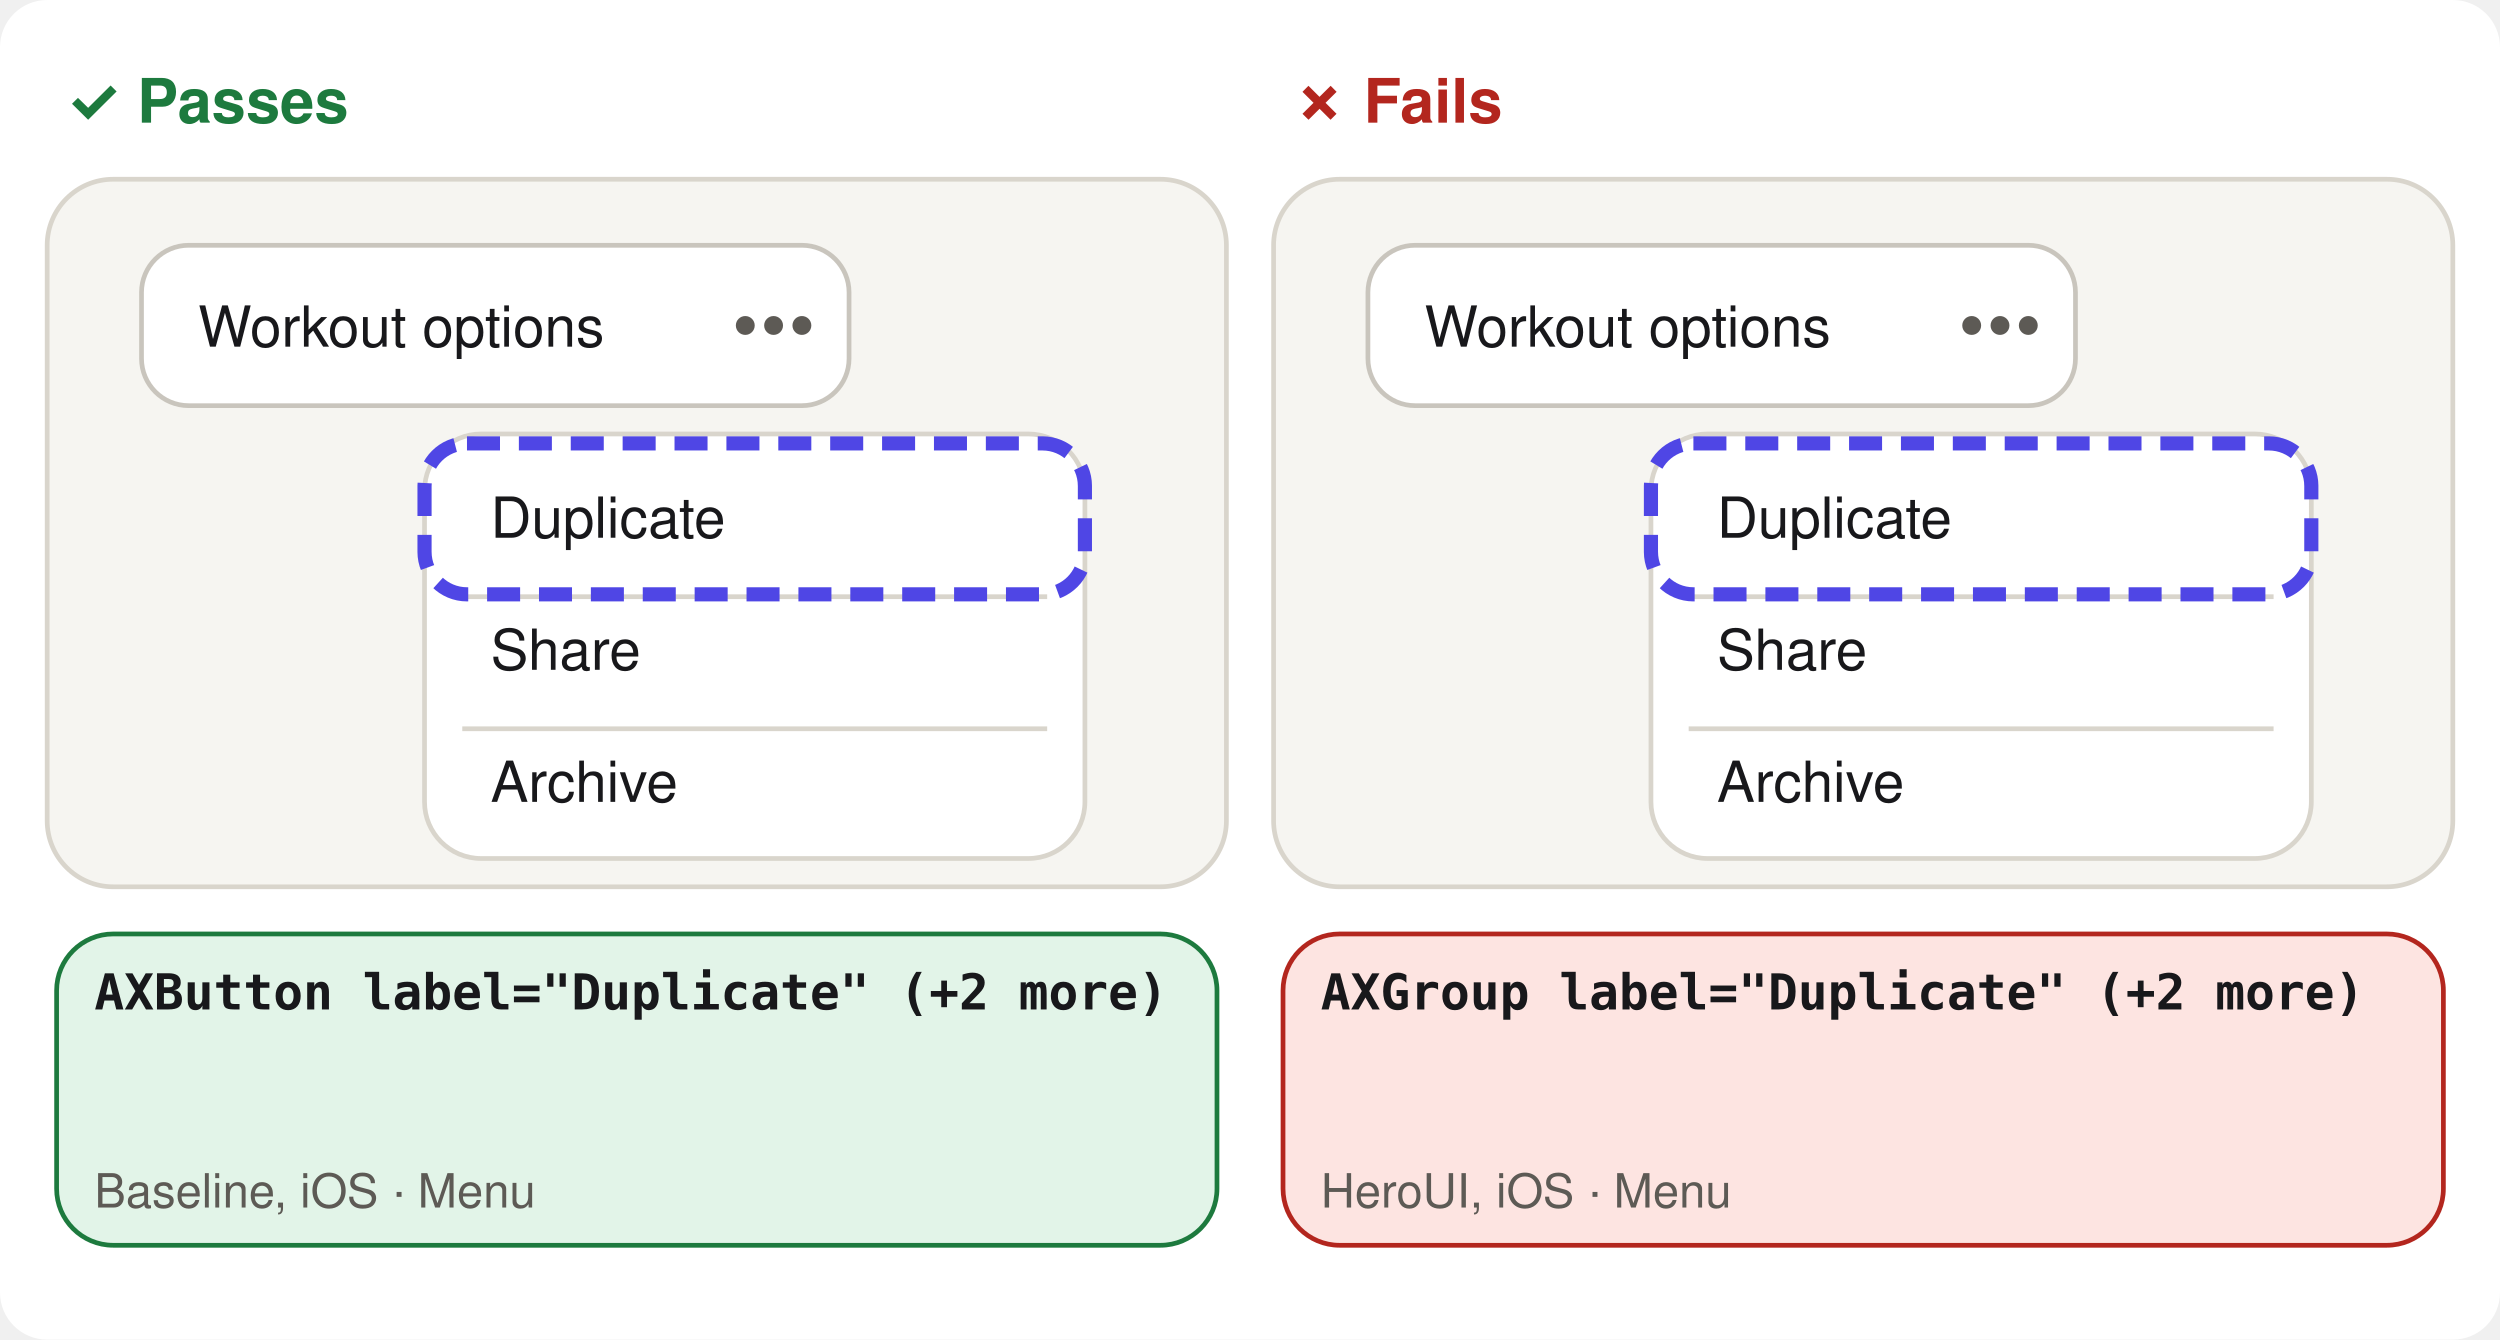
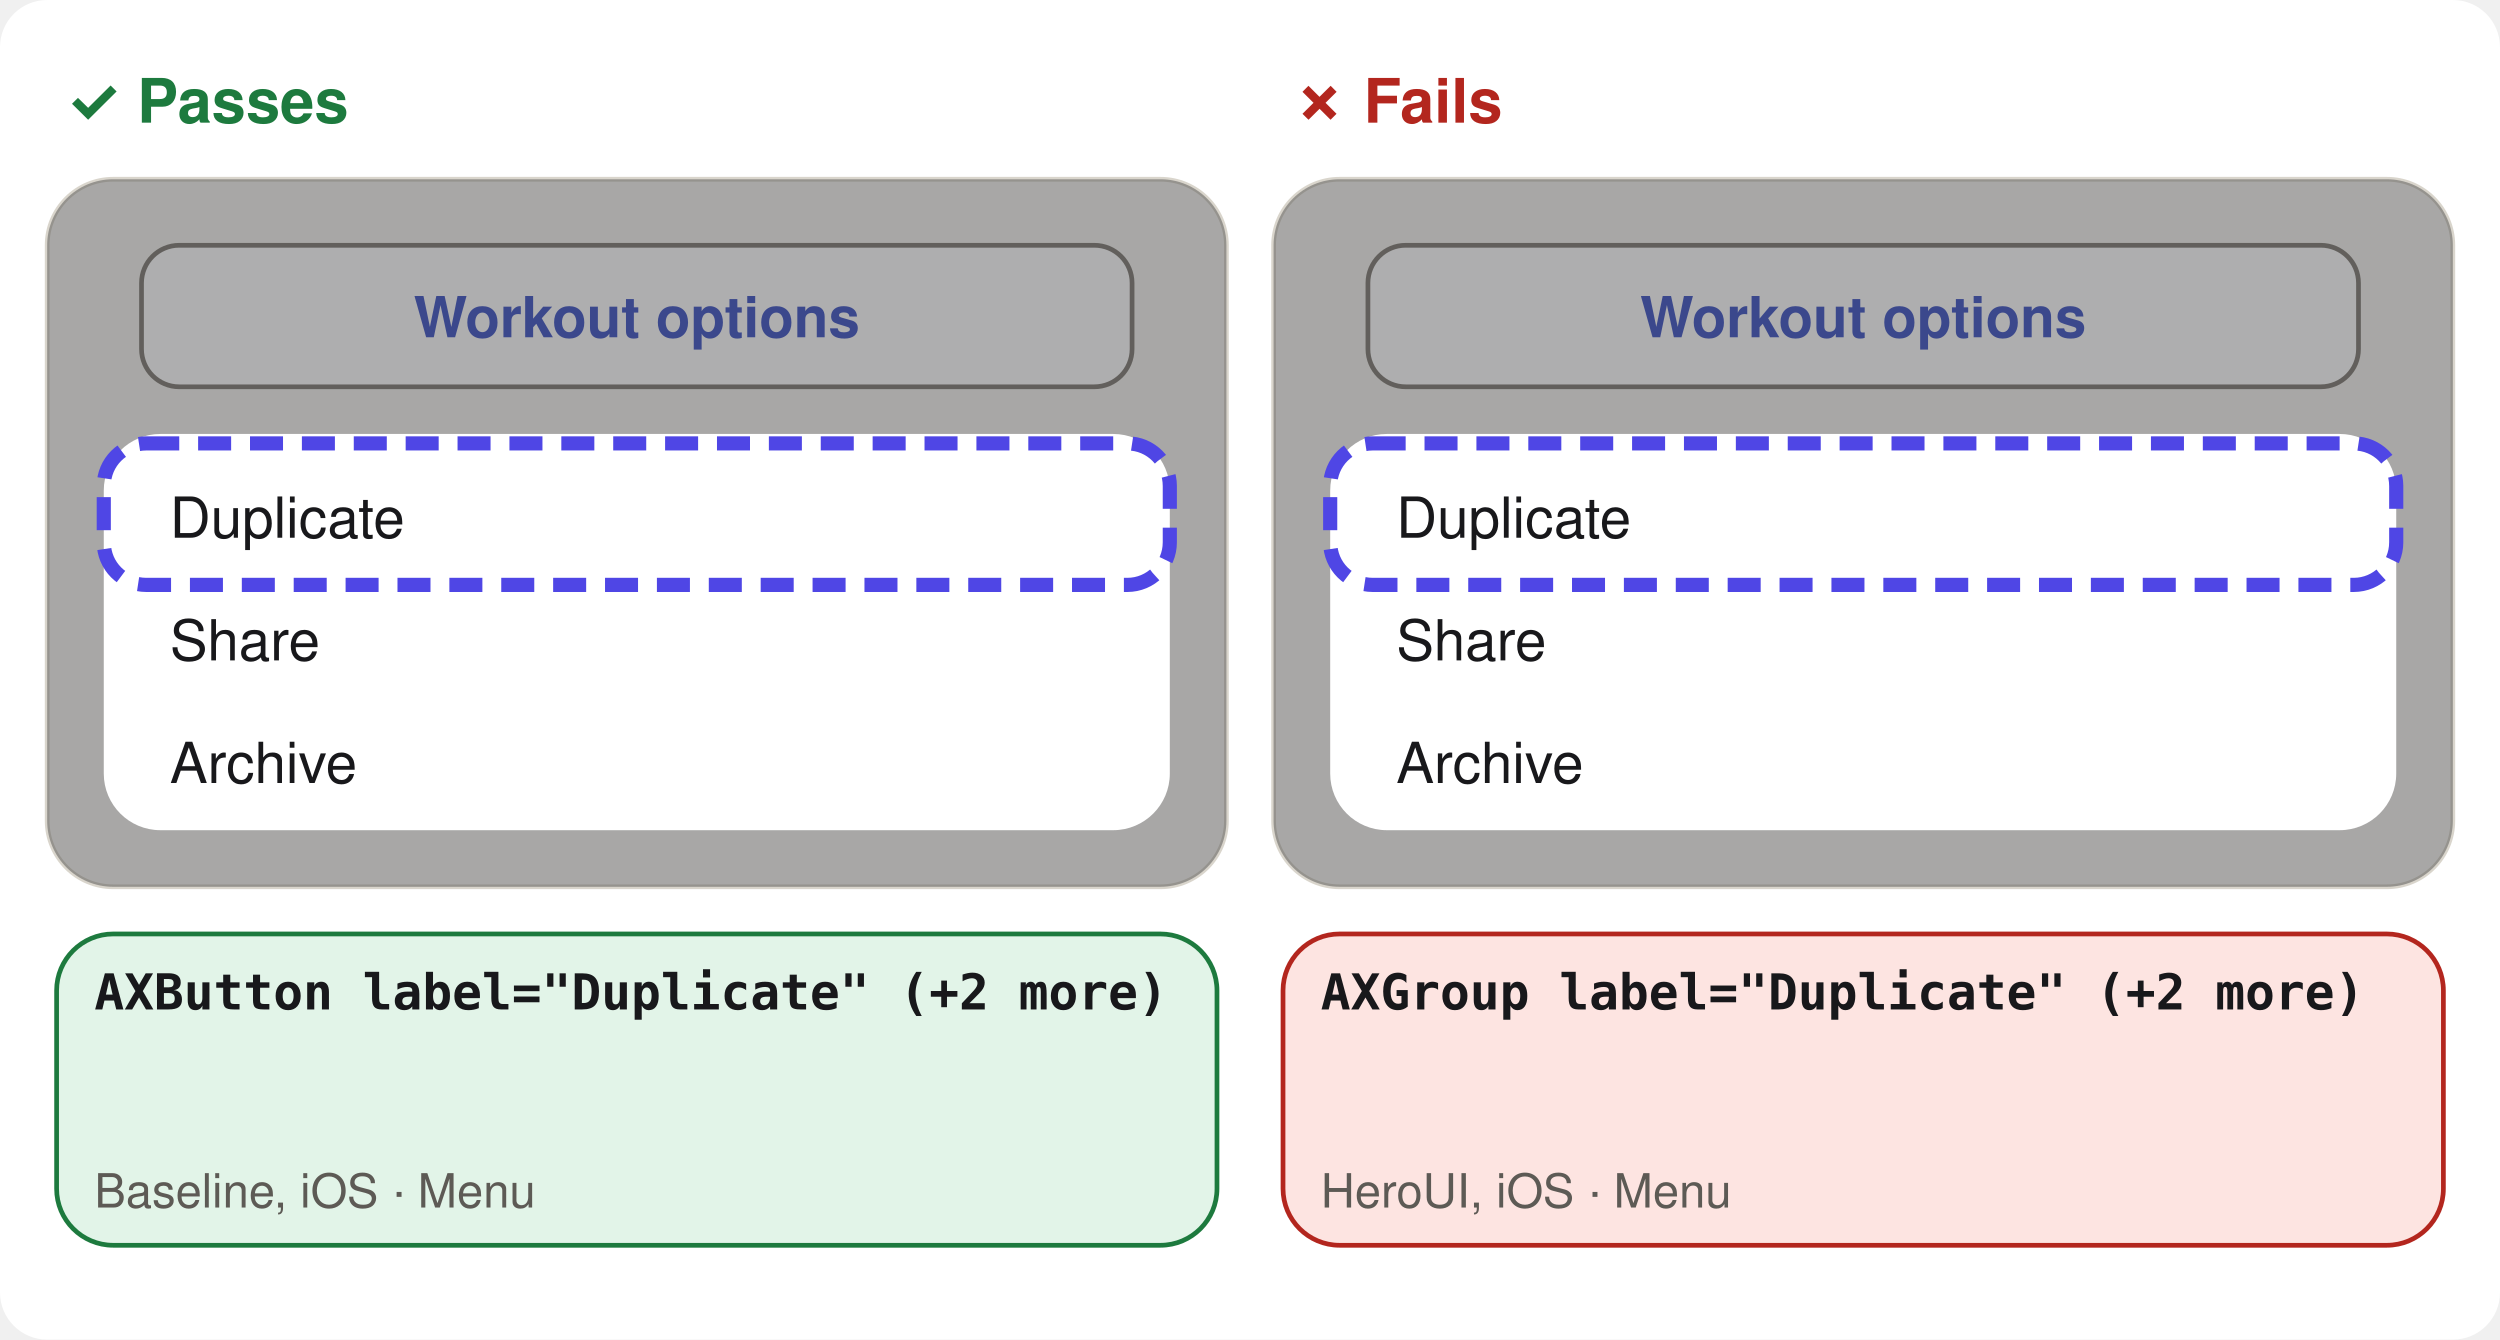
<svg xmlns="http://www.w3.org/2000/svg" viewBox="0 0 530 284" width="530" height="284" role="img" aria-label="Each menu action is read as a button. When it fails, actions sound like plain text.">
  <style>
svg { font: 12px -apple-system, BlinkMacSystemFont, "Segoe UI", Helvetica, Arial, sans-serif; }
.cp-bg { fill: #ffffff; } .cp-screen { fill: #f6f5f1; stroke: #d9d5cc; }
.cp-card, .cp-knob, .cp-seg { fill: #ffffff; } .cp-pop { fill: #ffffff; stroke: #d9d5cc; } .cp-knob, .cp-seg { stroke: #d9d5cc; } .cp-edge { stroke: #8a867f; }
.cp-field { fill: #ffffff; stroke: #c9c5bd; } .cp-field-bad { stroke: #b3261e; stroke-width: 1.5; }
- .cp-line { fill: #d9d5cc; } .cp-on, .cp-btn, .cp-dot { fill: #4f63c9; } .cp-off { fill: #e6e3dc; } .cp-danger { fill: #c0392b; } .cp-toast { fill: #26262b; }
+ .cp-line { fill: #d9d5cc; } .cp-track { fill: #8a8a94; } .cp-tri { fill: #3a3a40; } .cp-outline { fill: #ffffff; stroke: #8a867f; } .cp-btn-off { fill: #9fb0e6; } .cp-seg-box { fill: #ffffff; stroke: #4f63c9; stroke-width: 1.5; } .cp-on, .cp-btn, .cp-dot { fill: #4f63c9; } .cp-off { fill: #e6e3dc; } .cp-danger { fill: #c0392b; } .cp-toast { fill: #26262b; }
.cp-ring { fill: #ffffff; stroke: #8a867f; stroke-width: 1.5; } .cp-ring-on { stroke: #4f63c9; stroke-width: 2; } .cp-dotfill { fill: #5d5a55; }
.cp-spin { fill: none; stroke: #ffffff; stroke-width: 2; stroke-dasharray: 22 16; }
.cp-stroke { fill: none; stroke: #5d5a55; stroke-width: 2; stroke-linecap: round; stroke-linejoin: round; } .cp-inv-stroke { stroke: #ffffff; } .cp-accent-stroke { stroke: #4f63c9; } .cp-muted-stroke { stroke: #8a867f; }
.cp-dim { fill: #18181b; fill-opacity: .35; } .cp-ghost { fill: none; stroke: #8a867f; stroke-dasharray: 2 4; } .cp-ghostfill { fill: none; stroke: #8a867f; stroke-dasharray: 2 3; }
.cp-guide { fill: none; stroke: #8a867f; stroke-width: 1.5; stroke-dasharray: 3 3; } .cp-hit { fill: #4f46e5; fill-opacity: .12; }
.cp-focus { fill: none; stroke: #4f46e5; stroke-width: 3; stroke-dasharray: 7 4; }
.cp-finger { fill: #db2777; fill-opacity: .5; }
.cp-t { fill: #18181b; } .cp-b { font-weight: 700; } .cp-big { font-size: 14px; } .cp-small { font-size: 10px; } .cp-muted { fill: #5d5a55; } .cp-accent { fill: #4f63c9; }
.cp-s { fill: #5d5a55; font-size: 13px; font-weight: 700; } .cp-inv { fill: #ffffff; }
.cp-bad { fill: #b3261e; } .cp-ok { fill: #1d7a3e; } .cp-head { font-size: 13px; font-weight: 700; }
.cp-ok-b { fill: #e2f4e8; stroke: #1d7a3e; } .cp-bad-b { fill: #fde4e1; stroke: #b3261e; } .cp-say { fill: #18181b; font: 600 10.5px ui-monospace, SFMono-Regular, Menlo, monospace; } .cp-src { fill: #5d5a55; font-size: 10px; }
@media (prefers-color-scheme: dark) {
  .cp-bg { fill: #17171c; } .cp-screen { fill: #0e0e11; stroke: #33333c; }
  .cp-card, .cp-knob, .cp-seg, .cp-pop, .cp-field { fill: #23232a; } .cp-pop, .cp-knob, .cp-seg, .cp-field { stroke: #3a3a44; }
-   .cp-line { fill: #3a3a44; } .cp-on, .cp-btn, .cp-dot { fill: #8fa3ff; } .cp-off { fill: #2c2c34; } .cp-danger { fill: #e5675a; } .cp-toast { fill: #ececf1; }
+   .cp-line { fill: #3a3a44; } .cp-track { fill: #5a5a64; } .cp-tri { fill: #c9c9d1; } .cp-outline, .cp-seg-box { fill: #23232a; } .cp-outline { stroke: #5a5a64; } .cp-btn-off { fill: #3c4778; } .cp-seg-box { stroke: #8fa3ff; } .cp-on, .cp-btn, .cp-dot { fill: #8fa3ff; } .cp-off { fill: #2c2c34; } .cp-danger { fill: #e5675a; } .cp-toast { fill: #ececf1; }
  .cp-ring { fill: #23232a; stroke: #a09da6; } .cp-ring-on { stroke: #8fa3ff; } .cp-dotfill { fill: #a09da6; }
  .cp-spin { stroke: #0e0e11; } .cp-stroke { stroke: #a09da6; } .cp-inv-stroke { stroke: #0e0e11; } .cp-accent-stroke { stroke: #8fa3ff; }
  .cp-dim { fill: #000000; fill-opacity: .55; } .cp-focus { stroke: #a5a6ff; } .cp-guide { stroke: #a09da6; } .cp-hit { fill: #8b8cff; }
  .cp-t, .cp-say { fill: #ececf1; } .cp-muted, .cp-s, .cp-src { fill: #a09da6; } .cp-accent { fill: #8fa3ff; } .cp-inv { fill: #0e0e11; }
  .cp-bad { fill: #ff8a80; } .cp-ok { fill: #6fd28f; } .cp-field-bad { stroke: #ff8a80; }
  .cp-ok-b { fill: #15301f; stroke: #6fd28f; } .cp-bad-b { fill: #3a1c1b; stroke: #ff8a80; }
}
</style>
  <defs>
    <clipPath id="cpclip">
      <rect x="0" y="34" width="250" height="150" rx="14" />
    </clipPath>
  </defs>
  <rect width="530" height="284" rx="10" class="cp-bg" />
  <g transform="translate(10 4)">
    <g transform="translate(0 0)">
      <text x="4" y="22" class="cp-head cp-ok">✓ Passes</text>
      <rect x="0" y="34" width="250" height="150" rx="14" class="cp-screen" />
      <g clip-path="url(#cpclip)">
-         <rect x="20" y="48" width="150" height="34" rx="10" class="cp-field" />
-         <text x="32" y="69.5" class="cp-t" text-anchor="start">Workout options</text>
-         <circle cx="148" cy="65" r="2" class="cp-dotfill" />
-         <circle cx="154" cy="65" r="2" class="cp-dotfill" />
-         <circle cx="160" cy="65" r="2" class="cp-dotfill" />
-         <rect x="80" y="88" width="140" height="90" rx="12" class="cp-pop" />
-         <text x="94" y="110" class="cp-t" text-anchor="start">Duplicate</text>
-         <text x="94" y="138" class="cp-t" text-anchor="start">Share</text>
-         <rect x="88" y="122" width="124" height="1" rx="0" class="cp-line" />
-         <text x="94" y="166" class="cp-t" text-anchor="start">Archive</text>
-         <rect x="88" y="150" width="124" height="1" rx="0" class="cp-line" />
-         <rect x="80" y="90" width="140" height="32" rx="9" class="cp-focus" />
+         <rect x="20" y="48" width="210" height="30" rx="8" class="cp-outline" />
+         <text x="125" y="67.5" class="cp-t cp-b cp-accent" text-anchor="middle">Workout options</text>
+         <rect x="0" y="34" width="250" height="150" rx="14" class="cp-dim" />
+         <rect x="12" y="88" width="226" height="84" rx="12" class="cp-card" />
+         <text x="26" y="110" class="cp-t" text-anchor="start">Duplicate</text>
+         <text x="26" y="136" class="cp-t" text-anchor="start">Share</text>
+         <text x="26" y="162" class="cp-t" text-anchor="start">Archive</text>
+         <rect x="12" y="90" width="226" height="30" rx="9" class="cp-focus" />
      </g>
      <rect x="2" y="194" width="246" height="66" rx="12" class="cp-ok-b" />
      <text x="10" y="210" class="cp-say">AXButton label="Duplicate" (+2 more)</text>
      <text x="10" y="252" class="cp-src">Baseline, iOS · Menu</text>
    </g>
    <g transform="translate(260 0)">
      <text x="4" y="22" class="cp-head cp-bad">✗ Fails</text>
      <rect x="0" y="34" width="250" height="150" rx="14" class="cp-screen" />
      <g clip-path="url(#cpclip)">
-         <rect x="20" y="48" width="150" height="34" rx="10" class="cp-field" />
-         <text x="32" y="69.5" class="cp-t" text-anchor="start">Workout options</text>
-         <circle cx="148" cy="65" r="2" class="cp-dotfill" />
-         <circle cx="154" cy="65" r="2" class="cp-dotfill" />
-         <circle cx="160" cy="65" r="2" class="cp-dotfill" />
-         <rect x="80" y="88" width="140" height="90" rx="12" class="cp-pop" />
-         <text x="94" y="110" class="cp-t" text-anchor="start">Duplicate</text>
-         <text x="94" y="138" class="cp-t" text-anchor="start">Share</text>
-         <rect x="88" y="122" width="124" height="1" rx="0" class="cp-line" />
-         <text x="94" y="166" class="cp-t" text-anchor="start">Archive</text>
-         <rect x="88" y="150" width="124" height="1" rx="0" class="cp-line" />
-         <rect x="80" y="90" width="140" height="32" rx="9" class="cp-focus" />
+         <rect x="20" y="48" width="210" height="30" rx="8" class="cp-outline" />
+         <text x="125" y="67.5" class="cp-t cp-b cp-accent" text-anchor="middle">Workout options</text>
+         <rect x="0" y="34" width="250" height="150" rx="14" class="cp-dim" />
+         <rect x="12" y="88" width="226" height="84" rx="12" class="cp-card" />
+         <text x="26" y="110" class="cp-t" text-anchor="start">Duplicate</text>
+         <text x="26" y="136" class="cp-t" text-anchor="start">Share</text>
+         <text x="26" y="162" class="cp-t" text-anchor="start">Archive</text>
+         <rect x="12" y="90" width="226" height="30" rx="9" class="cp-focus" />
      </g>
      <rect x="2" y="194" width="246" height="66" rx="12" class="cp-bad-b" />
      <text x="10" y="210" class="cp-say">AXGroup label="Duplicate" (+2 more)</text>
      <text x="10" y="252" class="cp-src">HeroUI, iOS · Menu</text>
    </g>
  </g>
</svg>
